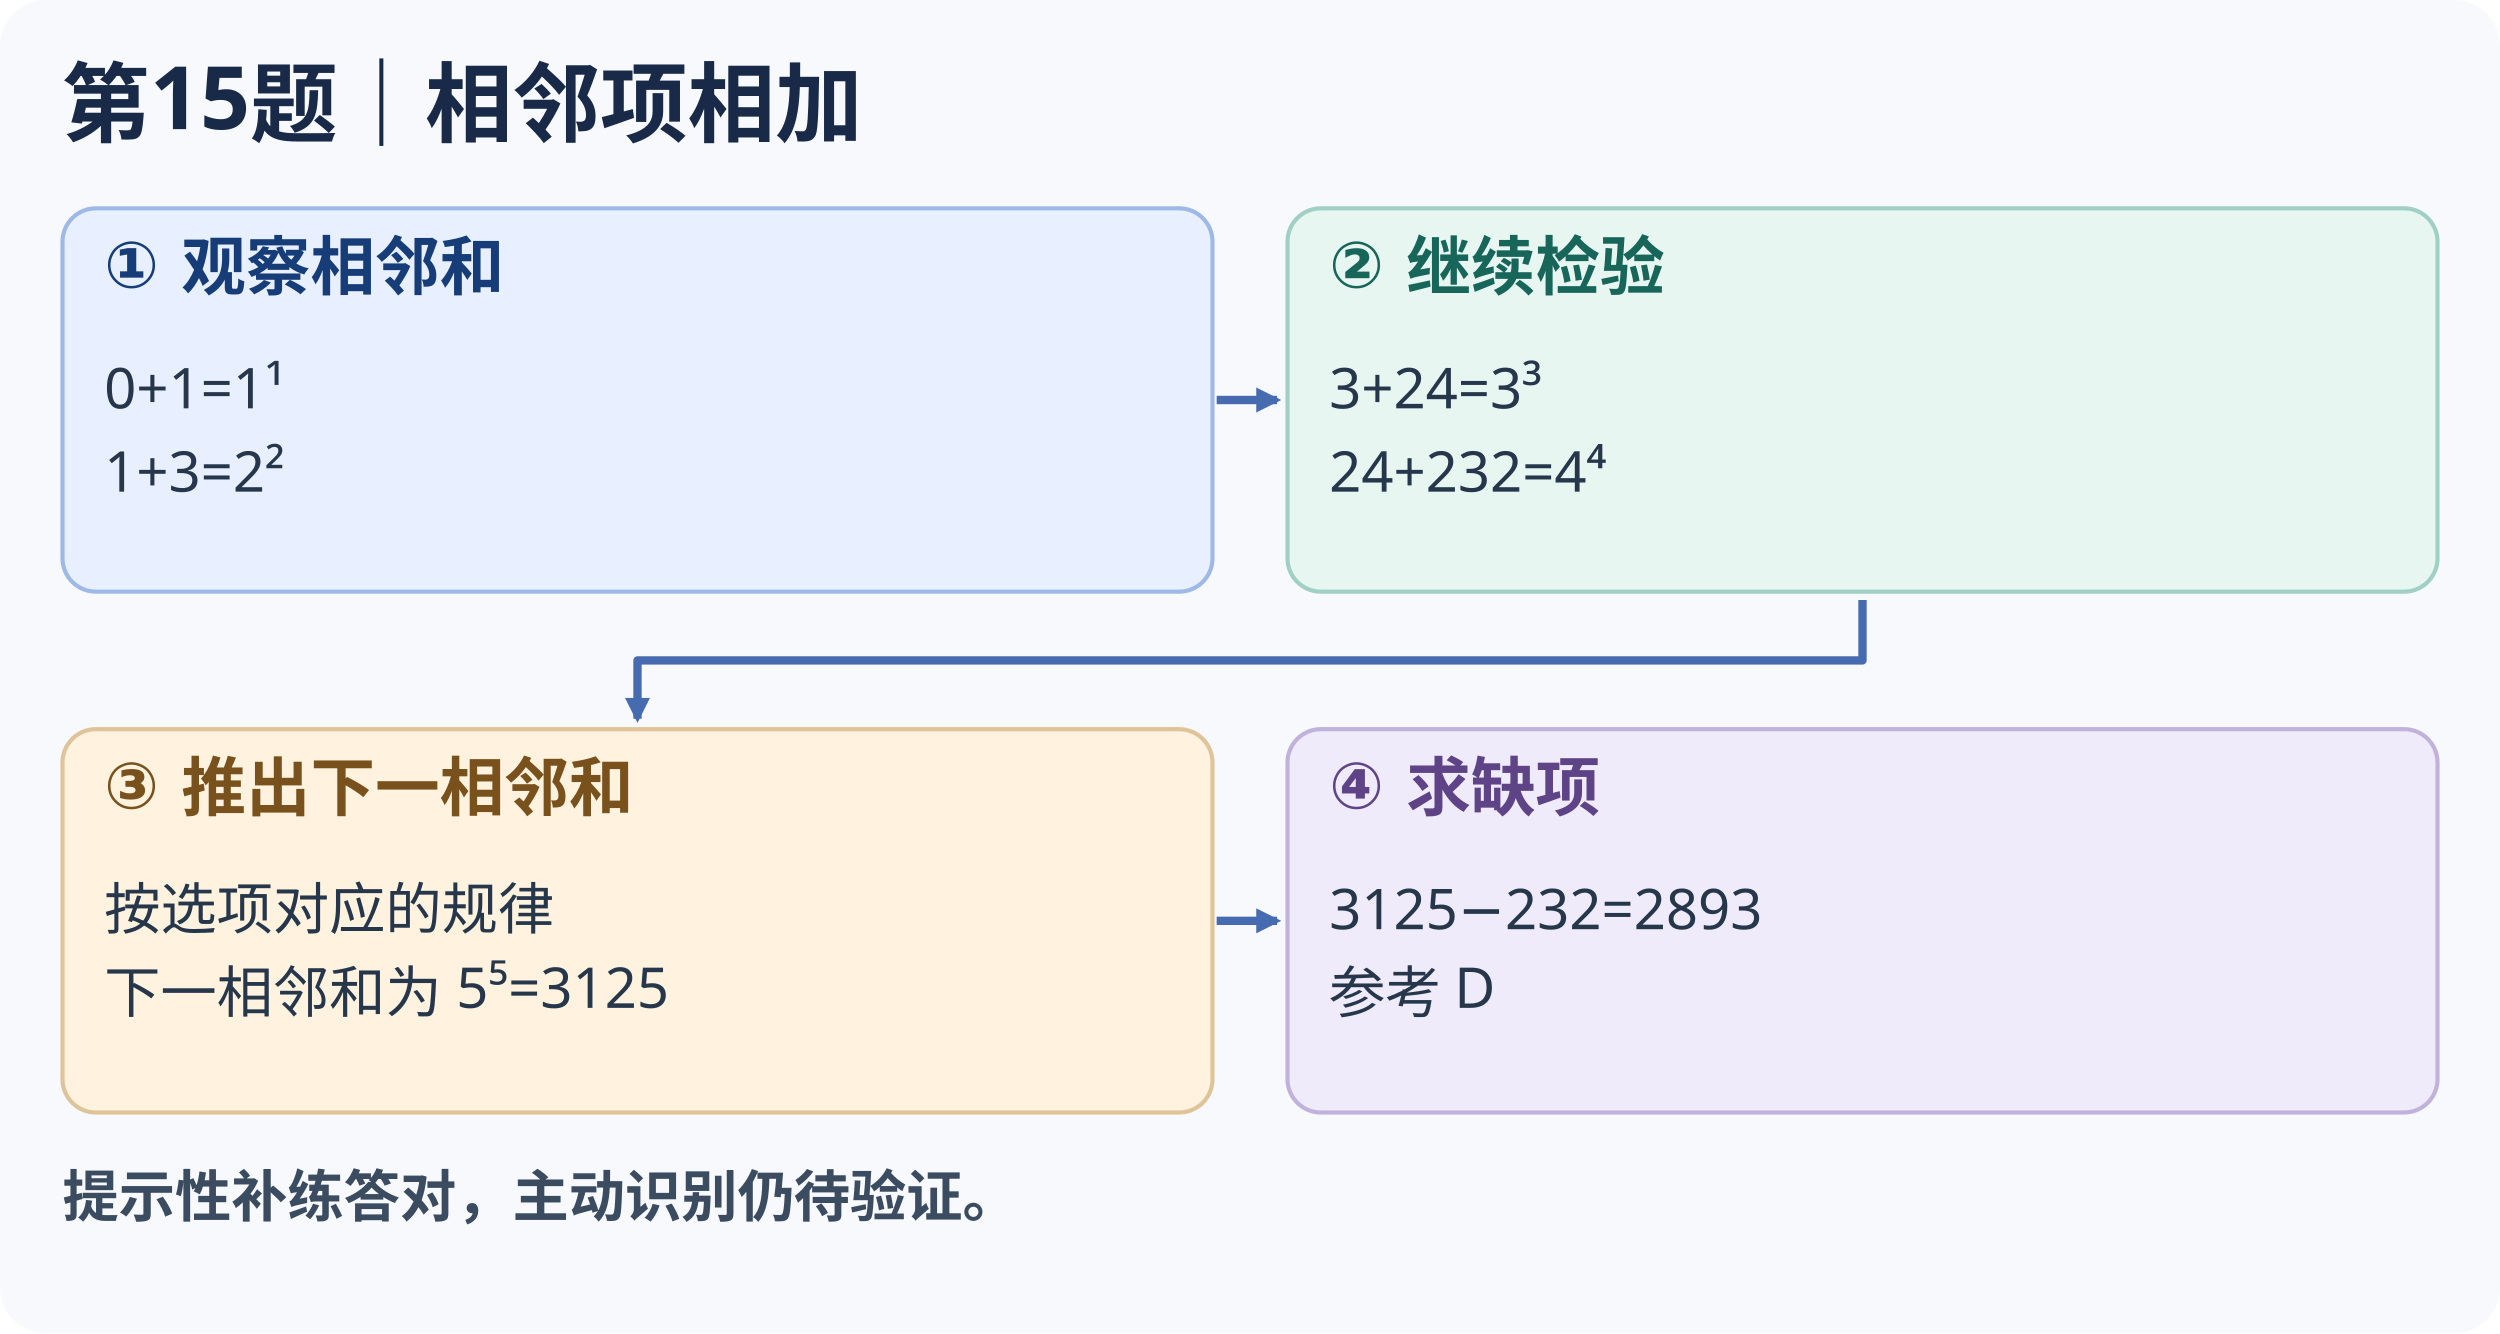
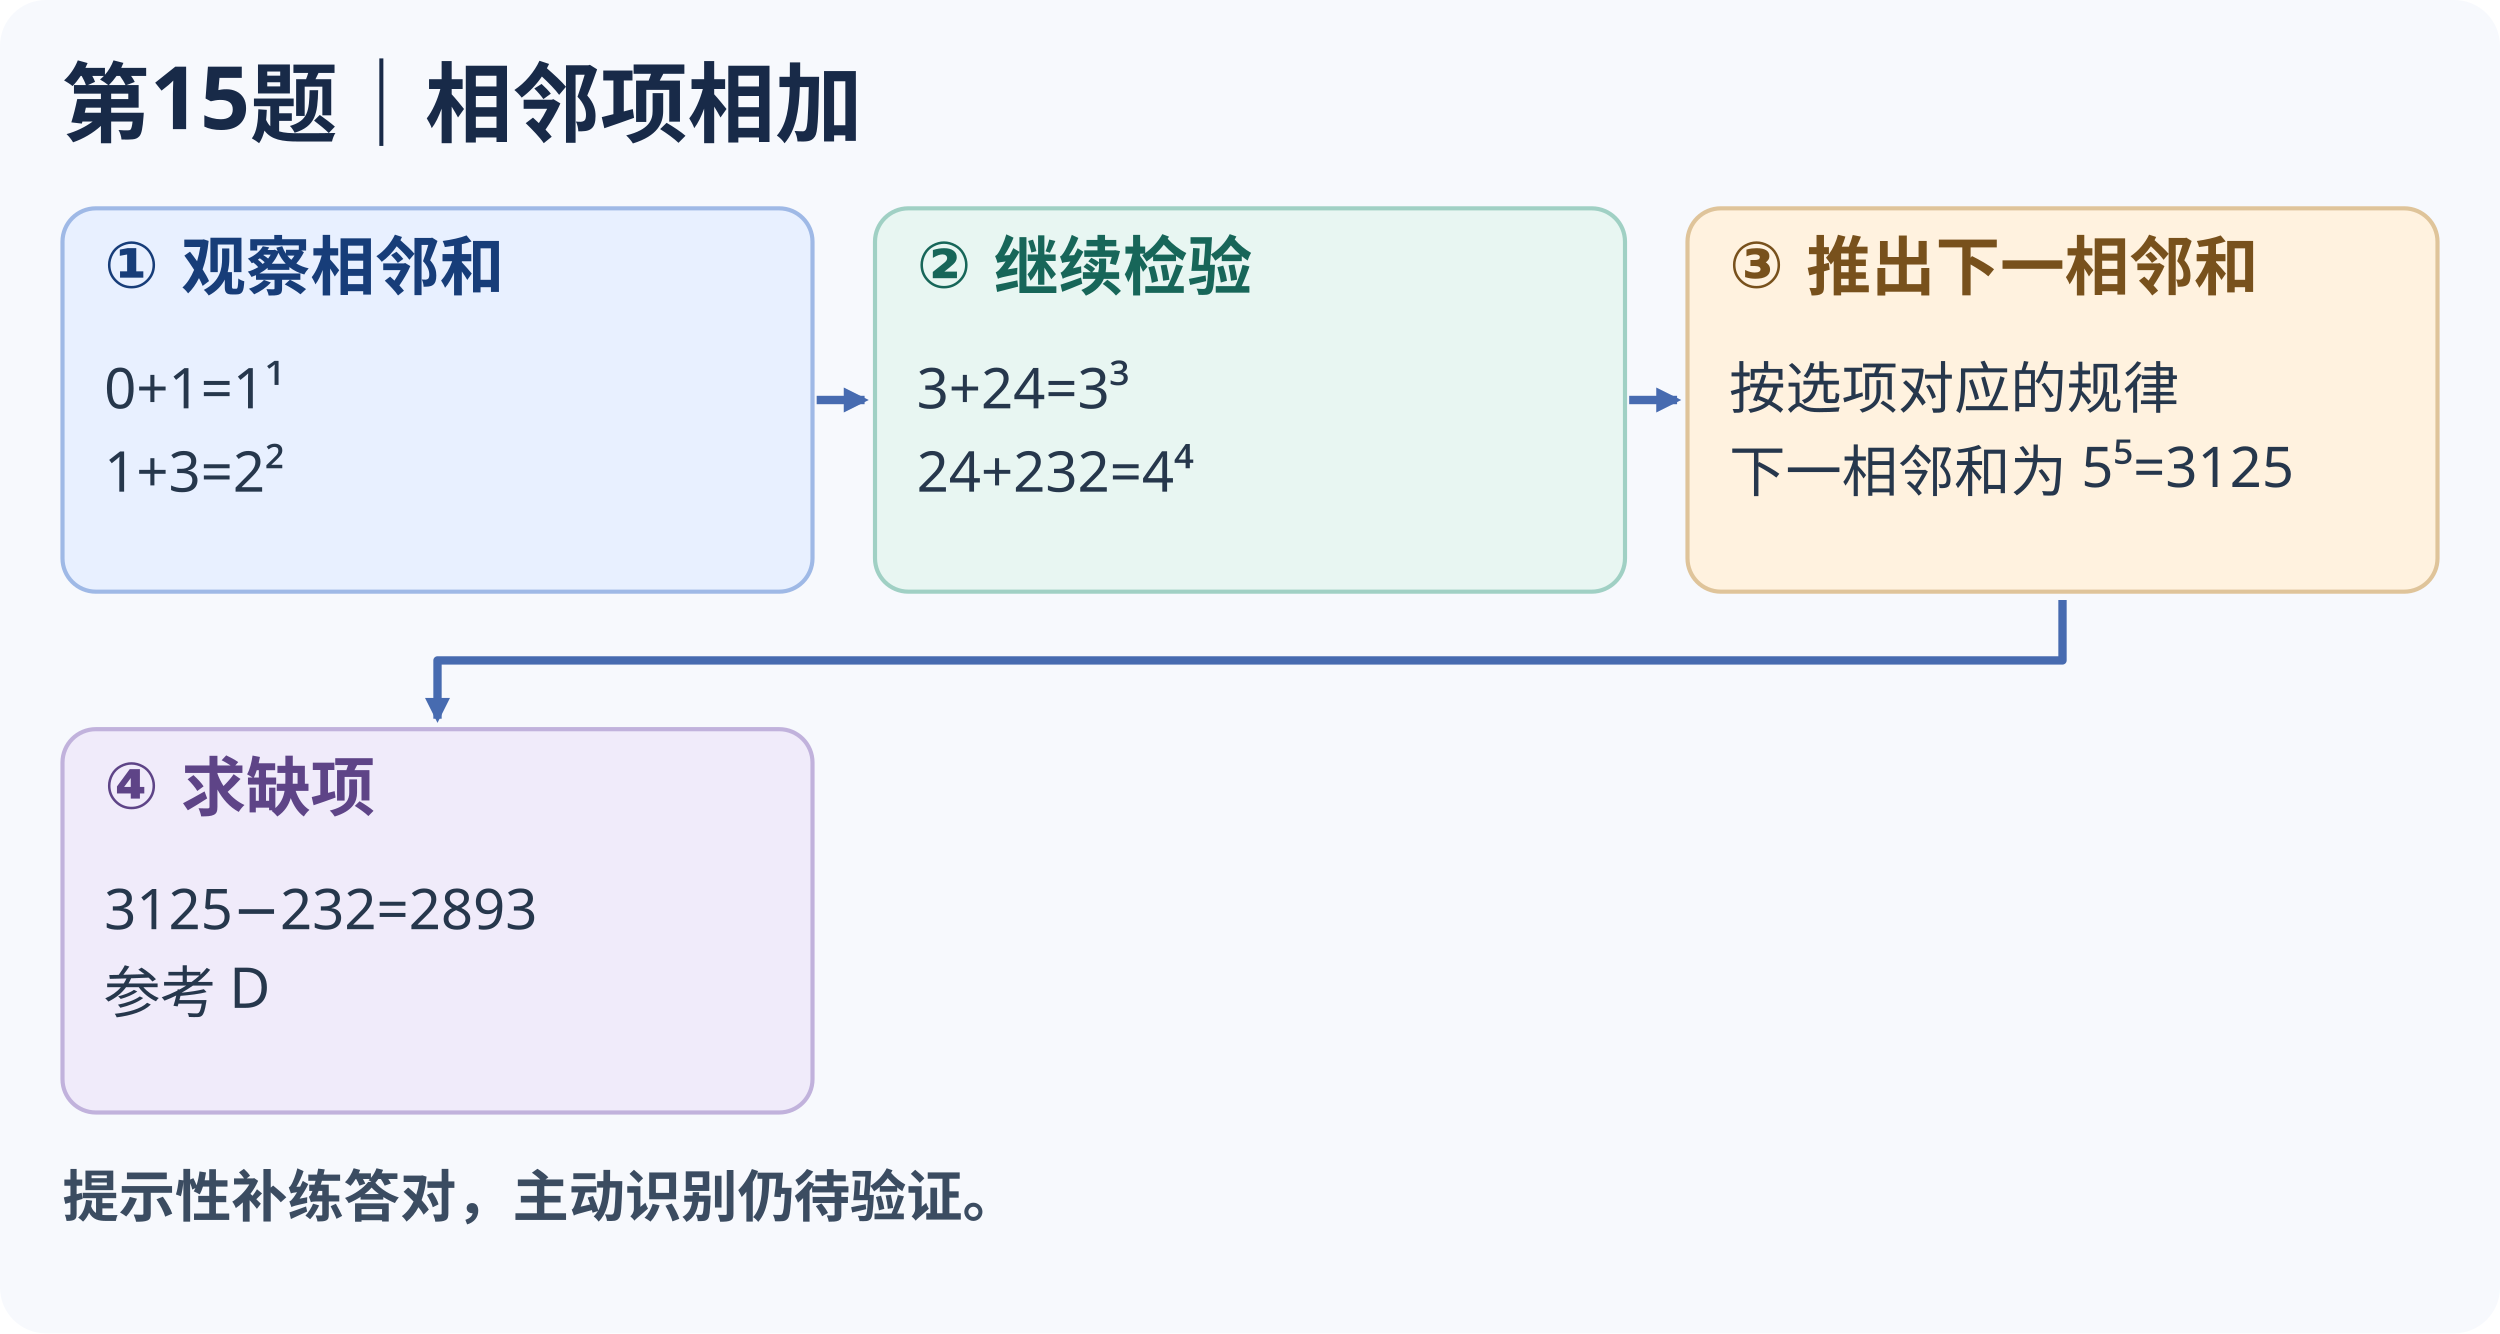
<svg xmlns="http://www.w3.org/2000/svg" viewBox="0 0 1200 640" role="img" aria-label="第15题｜相邻项相加">
  <defs>
    <marker id="a" markerWidth="12" markerHeight="12" refX="10" refY="6" orient="auto" markerUnits="userSpaceOnUse">
      <path d="M0 0 L12 6 L0 12 Z" fill="#476bb0" />
    </marker>
  </defs>
  <rect width="1200" height="640" rx="22" fill="#f7f9fd" />
  <g font-family="Microsoft YaHei,PingFang SC,sans-serif">
    <text x="30" y="65" font-size="42" font-weight="700" fill="#182a48">第15题｜相邻项相加</text>
-     <rect x="30" y="100" width="552" height="184" rx="16" fill="#e8f0ff" stroke="#9fb9e6" stroke-width="2" />
+     <rect x="30" y="100" width="360" height="184" rx="16" fill="#e8f0ff" stroke="#9fb9e6" stroke-width="2" />
    <text x="50" y="138" font-size="31" font-weight="700" fill="#173d79">① 观察相邻和</text>
    <text x="50" y="196" font-size="27" font-weight="500" fill="#26374c">0+1=1¹</text>
    <text x="50" y="236" font-size="27" font-weight="500" fill="#26374c">1+3=2²</text>
-     <rect x="618" y="100" width="552" height="184" rx="16" fill="#e8f6f2" stroke="#a0d0c4" stroke-width="2" />
-     <text x="638" y="138" font-size="31" font-weight="700" fill="#176659">② 继续检验</text>
-     <text x="638" y="196" font-size="27" font-weight="500" fill="#26374c">3+24=3³</text>
-     <text x="638" y="236" font-size="27" font-weight="500" fill="#26374c">24+232=4⁴</text>
-     <rect x="30" y="350" width="552" height="184" rx="16" fill="#fff2df" stroke="#dfc49a" stroke-width="2" />
-     <text x="50" y="388" font-size="31" font-weight="700" fill="#78511c">③ 推出下一相邻和</text>
-     <text x="50" y="446" font-size="27" font-weight="500" fill="#26374c">按选项对应的规律</text>
-     <text x="50" y="486" font-size="27" font-weight="500" fill="#26374c">下一相邻和为 5⁵=3125</text>
-     <rect x="618" y="350" width="552" height="184" rx="16" fill="#f0ebfa" stroke="#c1b2dc" stroke-width="2" />
-     <text x="638" y="388" font-size="31" font-weight="700" fill="#5e4487">④ 求缺项</text>
-     <text x="638" y="446" font-size="27" font-weight="500" fill="#26374c">3125−232=2893</text>
-     <text x="638" y="486" font-size="27" font-weight="500" fill="#26374c">参考 D</text>
+     <rect x="420" y="100" width="360" height="184" rx="16" fill="#e8f6f2" stroke="#a0d0c4" stroke-width="2" />
+     <text x="440" y="138" font-size="31" font-weight="700" fill="#176659">② 继续检验</text>
+     <text x="440" y="196" font-size="27" font-weight="500" fill="#26374c">3+24=3³</text>
+     <text x="440" y="236" font-size="27" font-weight="500" fill="#26374c">24+232=4⁴</text>
+     <rect x="810" y="100" width="360" height="184" rx="16" fill="#fff2df" stroke="#dfc49a" stroke-width="2" />
+     <text x="830" y="138" font-size="31" font-weight="700" fill="#78511c">③ 推出下一相邻和</text>
+     <text x="830" y="196" font-size="27" font-weight="500" fill="#26374c">按选项对应的规律</text>
+     <text x="830" y="236" font-size="27" font-weight="500" fill="#26374c">下一相邻和为 5⁵=3125</text>
+     <rect x="30" y="350" width="360" height="184" rx="16" fill="#f0ebfa" stroke="#c1b2dc" stroke-width="2" />
+     <text x="50" y="388" font-size="31" font-weight="700" fill="#5e4487">④ 求缺项</text>
+     <text x="50" y="446" font-size="27" font-weight="500" fill="#26374c">3125−232=2893</text>
+     <text x="50" y="486" font-size="27" font-weight="500" fill="#26374c">参考 D</text>
    <g fill="none" stroke="#476bb0" stroke-width="4" stroke-linejoin="round" marker-end="url(#a)">
-       <path d="M584 192 H613" />
-       <path d="M894 288 V317 H306 V345" />
-       <path d="M584 442 H613" />
+       <path d="M392 192 H415" />
+       <path d="M782 192 H805" />
+       <path d="M990 288 V317 H210 V345" />
    </g>
    <text x="30" y="584" font-size="27" font-weight="600" fill="#3b4c61">提示性补练答对，主动识别仍待验证。</text>
  </g>
</svg>
